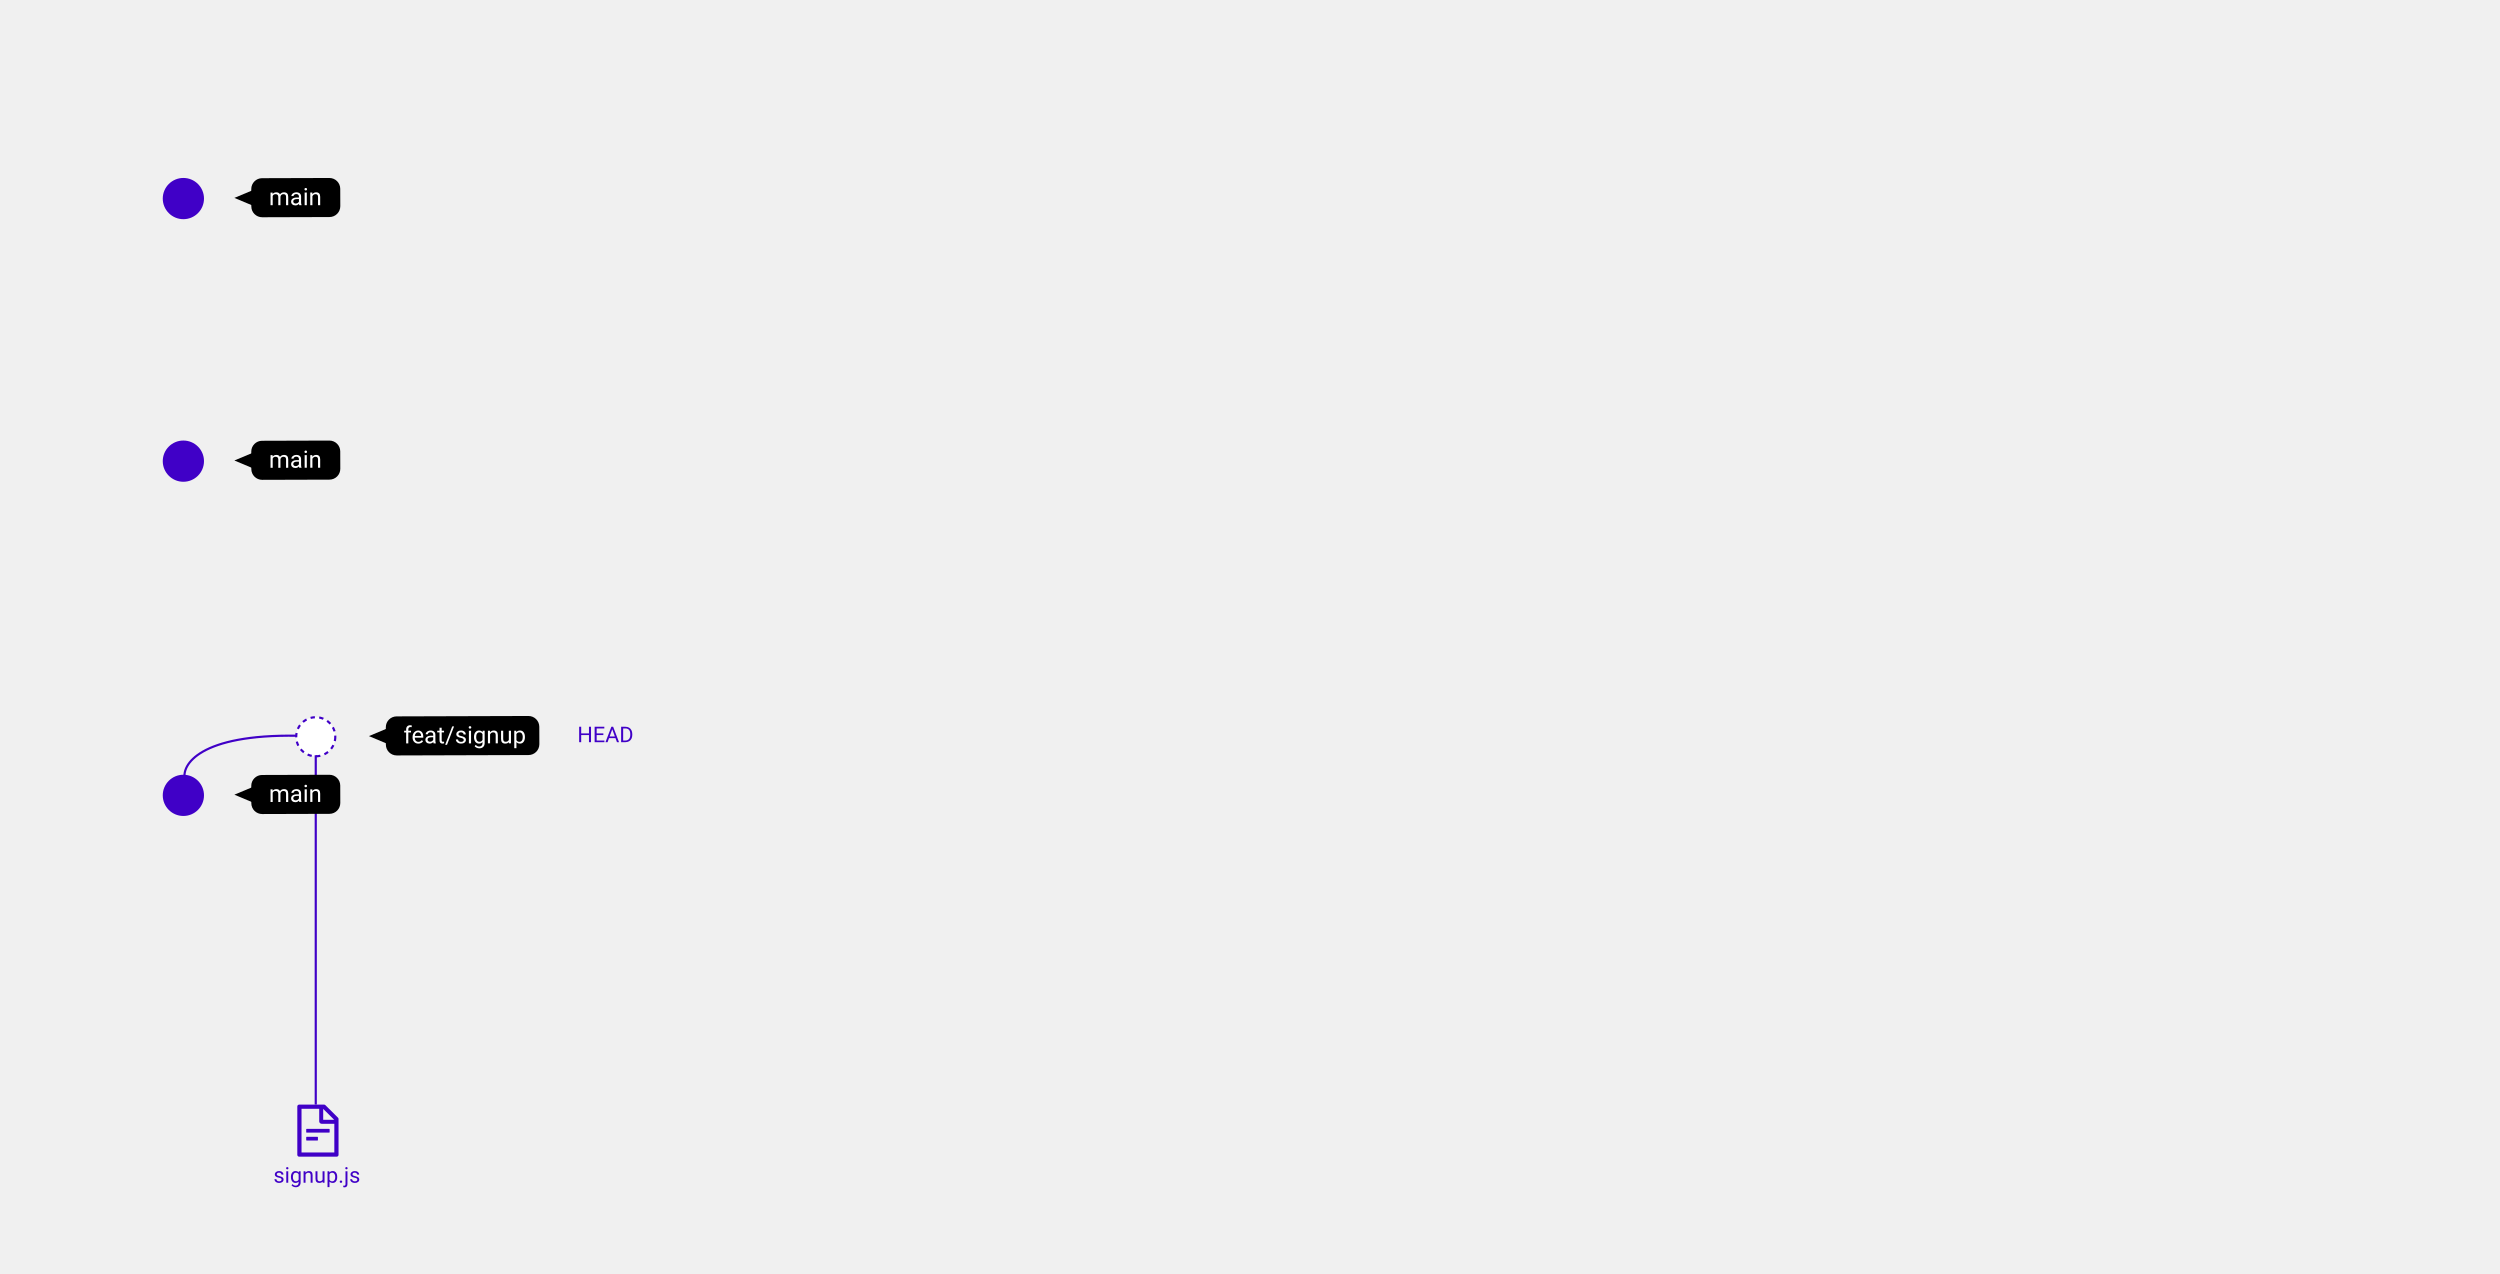
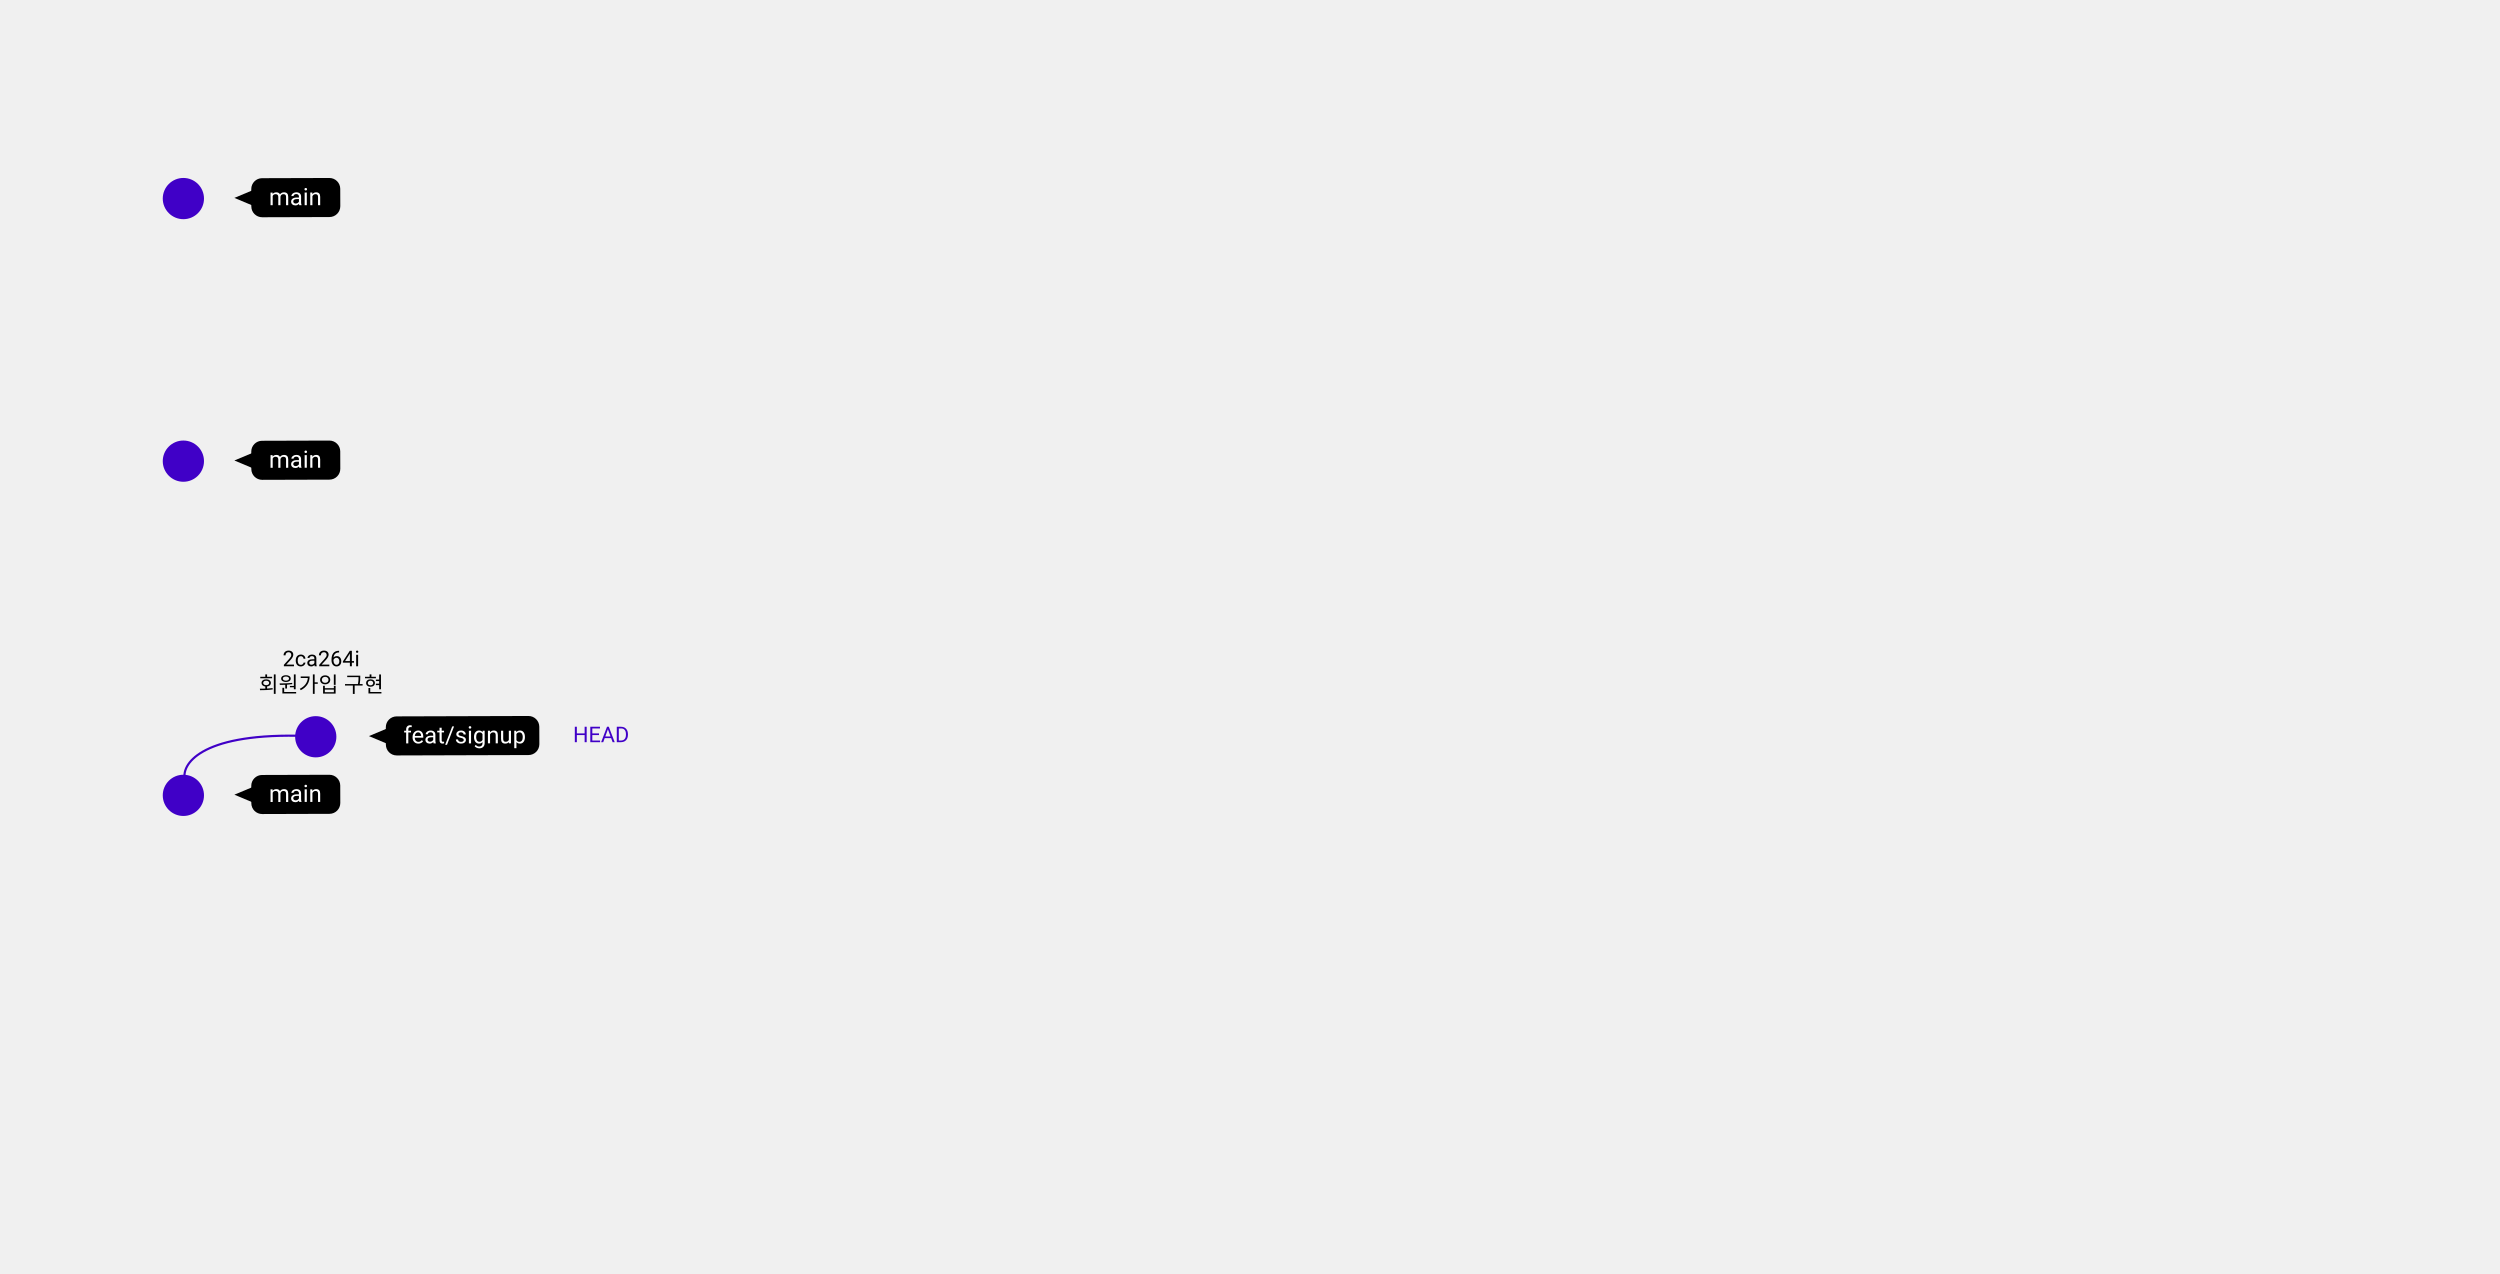
<svg xmlns="http://www.w3.org/2000/svg" width="1152" height="587" viewBox="0 0 1152 587" fill="none">
  <path d="M0 0H1152V587H0V0Z" fill="white" fill-opacity="0.01" />
-   <path d="M272.34 342H271.397V338.714H267.813V342H266.876V334.891H267.813V337.947H271.397V334.891H272.34V342ZM278.023 338.714H274.942V341.233H278.521V342H274.005V334.891H278.473V335.662H274.942V337.947H278.023V338.714ZM283.614 340.145H280.636L279.967 342H279L281.715 334.891H282.535L285.255 342H284.293L283.614 340.145ZM280.919 339.373H283.336L282.125 336.048L280.919 339.373ZM286.212 342V334.891H288.219C288.837 334.891 289.384 335.027 289.859 335.301C290.335 335.574 290.701 335.963 290.958 336.468C291.218 336.972 291.35 337.552 291.354 338.206V338.66C291.354 339.331 291.223 339.918 290.963 340.423C290.706 340.927 290.336 341.315 289.854 341.585C289.376 341.855 288.818 341.993 288.18 342H286.212ZM287.149 335.662V341.233H288.136C288.858 341.233 289.42 341.009 289.82 340.56C290.224 340.11 290.426 339.471 290.426 338.641V338.226C290.426 337.418 290.235 336.792 289.854 336.346C289.477 335.896 288.94 335.669 288.243 335.662H287.149Z" fill="#4000C7" />
+   <path d="M135.466 307H130.808V306.351L133.269 303.616C133.633 303.203 133.884 302.868 134.021 302.61C134.16 302.35 134.23 302.081 134.23 301.805C134.23 301.434 134.118 301.129 133.894 300.892C133.669 300.654 133.369 300.535 132.995 300.535C132.546 300.535 132.196 300.664 131.945 300.921C131.698 301.175 131.574 301.53 131.574 301.985H130.671C130.671 301.331 130.881 300.802 131.301 300.398C131.724 299.995 132.289 299.793 132.995 299.793C133.656 299.793 134.178 299.967 134.562 300.315C134.947 300.66 135.139 301.121 135.139 301.697C135.139 302.397 134.693 303.23 133.801 304.197L131.896 306.263H135.466V307ZM138.635 306.36C138.957 306.36 139.239 306.263 139.479 306.067C139.72 305.872 139.854 305.628 139.88 305.335H140.734C140.718 305.638 140.614 305.926 140.422 306.199C140.23 306.473 139.973 306.691 139.65 306.854C139.331 307.016 138.993 307.098 138.635 307.098C137.915 307.098 137.342 306.858 136.916 306.38C136.493 305.898 136.281 305.241 136.281 304.407V304.256C136.281 303.742 136.376 303.284 136.564 302.884C136.753 302.483 137.023 302.173 137.375 301.951C137.73 301.73 138.148 301.619 138.63 301.619C139.222 301.619 139.714 301.797 140.104 302.151C140.498 302.506 140.708 302.967 140.734 303.533H139.88C139.854 303.191 139.724 302.911 139.489 302.693C139.258 302.472 138.972 302.361 138.63 302.361C138.171 302.361 137.814 302.527 137.561 302.859C137.31 303.188 137.185 303.665 137.185 304.29V304.461C137.185 305.07 137.31 305.538 137.561 305.867C137.811 306.196 138.169 306.36 138.635 306.36ZM145.012 307C144.96 306.896 144.917 306.71 144.885 306.443C144.465 306.88 143.964 307.098 143.381 307.098C142.86 307.098 142.432 306.951 142.097 306.658C141.765 306.362 141.599 305.988 141.599 305.535C141.599 304.985 141.807 304.559 142.224 304.256C142.644 303.95 143.233 303.797 143.991 303.797H144.87V303.382C144.87 303.066 144.776 302.815 144.587 302.63C144.398 302.441 144.12 302.347 143.752 302.347C143.43 302.347 143.16 302.428 142.941 302.591C142.723 302.754 142.614 302.951 142.614 303.182H141.706C141.706 302.918 141.799 302.664 141.984 302.42C142.173 302.173 142.427 301.977 142.746 301.834C143.068 301.691 143.422 301.619 143.806 301.619C144.414 301.619 144.891 301.772 145.236 302.078C145.581 302.381 145.76 302.799 145.773 303.333V305.765C145.773 306.25 145.835 306.635 145.959 306.922V307H145.012ZM143.513 306.312C143.796 306.312 144.064 306.238 144.318 306.092C144.572 305.945 144.756 305.755 144.87 305.521V304.437H144.162C143.055 304.437 142.502 304.76 142.502 305.408C142.502 305.691 142.596 305.913 142.785 306.072C142.974 306.232 143.216 306.312 143.513 306.312ZM151.755 307H147.097V306.351L149.558 303.616C149.922 303.203 150.173 302.868 150.31 302.61C150.45 302.35 150.52 302.081 150.52 301.805C150.52 301.434 150.407 301.129 150.183 300.892C149.958 300.654 149.659 300.535 149.284 300.535C148.835 300.535 148.485 300.664 148.234 300.921C147.987 301.175 147.863 301.53 147.863 301.985H146.96C146.96 301.331 147.17 300.802 147.59 300.398C148.013 299.995 148.578 299.793 149.284 299.793C149.945 299.793 150.467 299.967 150.852 300.315C151.236 300.66 151.428 301.121 151.428 301.697C151.428 302.397 150.982 303.23 150.09 304.197L148.186 306.263H151.755V307ZM156.257 299.886V300.652H156.091C155.388 300.665 154.828 300.874 154.411 301.277C153.994 301.681 153.754 302.249 153.688 302.981C154.063 302.552 154.574 302.337 155.222 302.337C155.84 302.337 156.333 302.555 156.701 302.991C157.072 303.427 157.258 303.991 157.258 304.681C157.258 305.413 157.058 305.999 156.657 306.438C156.26 306.878 155.726 307.098 155.056 307.098C154.375 307.098 153.824 306.837 153.4 306.316C152.977 305.792 152.766 305.118 152.766 304.295V303.948C152.766 302.64 153.044 301.64 153.601 300.95C154.16 300.257 154.992 299.902 156.096 299.886H156.257ZM155.07 303.089C154.761 303.089 154.476 303.182 154.216 303.367C153.955 303.553 153.775 303.785 153.674 304.065V304.397C153.674 304.983 153.806 305.455 154.069 305.813C154.333 306.172 154.662 306.351 155.056 306.351C155.463 306.351 155.782 306.201 156.013 305.901C156.247 305.602 156.364 305.21 156.364 304.725C156.364 304.236 156.245 303.842 156.008 303.543C155.773 303.24 155.461 303.089 155.07 303.089ZM162.141 304.612H163.127V305.35H162.141V307H161.232V305.35H157.995V304.817L161.179 299.891H162.141V304.612ZM159.021 304.612H161.232V301.126L161.125 301.321L159.021 304.612ZM165.017 307H164.113V301.717H165.017V307ZM164.04 300.315C164.04 300.169 164.084 300.045 164.172 299.944C164.263 299.843 164.396 299.793 164.572 299.793C164.748 299.793 164.882 299.843 164.973 299.944C165.064 300.045 165.109 300.169 165.109 300.315C165.109 300.462 165.064 300.584 164.973 300.682C164.882 300.779 164.748 300.828 164.572 300.828C164.396 300.828 164.263 300.779 164.172 300.682C164.084 300.584 164.04 300.462 164.04 300.315ZM125.382 311.87H123.072V310.77H122.252V311.87H119.932V312.53H125.382V311.87ZM121.282 314.7C121.282 314.07 121.842 313.67 122.662 313.67C123.472 313.67 124.032 314.07 124.032 314.7C124.032 315.32 123.472 315.72 122.662 315.72C121.842 315.72 121.282 315.32 121.282 314.7ZM123.072 316.34C124.132 316.21 124.812 315.59 124.812 314.7C124.812 313.69 123.942 313.04 122.662 313.04C121.382 313.04 120.502 313.69 120.502 314.7C120.502 315.6 121.192 316.22 122.252 316.35V317.31C121.362 317.34 120.502 317.35 119.742 317.35L119.862 318.04C121.512 318.04 123.672 318.01 125.672 317.68L125.612 317.07C124.792 317.18 123.922 317.24 123.072 317.28V316.34ZM126.182 310.77V319.74H127.002V310.77H126.182ZM133.591 316.07V316.68H135.411V317.6H136.231V310.77H135.411V316.07H133.591ZM131.761 311.74C132.611 311.74 133.191 312.12 133.191 312.69C133.191 313.27 132.611 313.65 131.761 313.65C130.911 313.65 130.331 313.27 130.331 312.69C130.331 312.12 130.911 311.74 131.761 311.74ZM131.761 314.26C133.071 314.26 133.971 313.65 133.971 312.69C133.971 311.75 133.071 311.13 131.761 311.13C130.451 311.13 129.551 311.75 129.551 312.69C129.551 313.65 130.451 314.26 131.761 314.26ZM131.441 317.28H132.261V315.51C133.071 315.46 133.901 315.37 134.691 315.25L134.621 314.66C132.721 314.9 130.501 314.92 128.841 314.92L128.951 315.6C129.691 315.6 130.551 315.59 131.441 315.55V317.28ZM130.941 318.87V316.93H130.121V319.54H136.461V318.87H130.941ZM138.571 311.73V312.41H141.861C141.671 314.53 140.441 316.25 138.151 317.4L138.601 318.04C141.501 316.59 142.671 314.28 142.671 311.73H138.571ZM146.431 314.41H144.991V310.77H144.171V319.74H144.991V315.09H146.431V314.41ZM153.83 310.78V315.59H154.65V310.78H153.83ZM148.87 316.03V319.62H154.65V316.03H153.84V317.13H149.68V316.03H148.87ZM149.68 317.77H153.84V318.96H149.68V317.77ZM149.83 311.2C148.48 311.2 147.5 312.04 147.5 313.26C147.5 314.5 148.48 315.33 149.83 315.33C151.19 315.33 152.18 314.5 152.18 313.26C152.18 312.04 151.19 311.2 149.83 311.2ZM149.83 311.88C150.74 311.88 151.38 312.45 151.38 313.26C151.38 314.08 150.74 314.65 149.83 314.65C148.94 314.65 148.3 314.08 148.3 313.26C148.3 312.45 148.94 311.88 149.83 311.88ZM167.089 315.21H165.759C166.009 313.92 166.009 312.97 166.009 312.13V311.35H159.989V312.01H165.209V312.13C165.209 312.97 165.209 313.92 164.929 315.21H158.979V315.88H162.599V319.75H163.429V315.88H167.089V315.21ZM173.209 313.16V313.83H174.719V315.04H173.209V315.71H174.719V317.61H175.549V310.78H174.719V313.16H173.209ZM173.209 311.87H171.149V310.76H170.329V311.87H168.189V312.53H173.209V311.87ZM169.479 314.73C169.479 314.1 169.989 313.67 170.729 313.67C171.469 313.67 171.979 314.1 171.979 314.73C171.979 315.37 171.469 315.81 170.729 315.81C169.989 315.81 169.479 315.37 169.479 314.73ZM172.759 314.73C172.759 313.71 171.919 313.03 170.729 313.03C169.539 313.03 168.699 313.71 168.699 314.73C168.699 315.76 169.539 316.45 170.729 316.45C171.919 316.45 172.759 315.76 172.759 314.73ZM170.609 318.87V317.03H169.789V319.54H175.759V318.87H170.609Z" fill="black" />
+   <path d="M270.34 342H269.397V338.714H265.813V342H264.876V334.891H265.813V337.947H269.397V334.891H270.34V342ZM276.023 338.714H272.942V341.233H276.521V342H272.005V334.891H276.473V335.662H272.942V337.947H276.023V338.714ZM281.614 340.145H278.636L277.967 342H277L279.715 334.891H280.535L283.255 342H282.293L281.614 340.145ZM278.919 339.373H281.336L280.125 336.048L278.919 339.373ZM284.212 342V334.891H286.219C286.837 334.891 287.384 335.027 287.859 335.301C288.335 335.574 288.701 335.963 288.958 336.468C289.218 336.972 289.35 337.552 289.354 338.206V338.66C289.354 339.331 289.223 339.918 288.963 340.423C288.706 340.927 288.336 341.315 287.854 341.585C287.376 341.855 286.818 341.993 286.18 342H284.212ZM285.149 335.662V341.233H286.136C286.858 341.233 287.42 341.009 287.82 340.56C288.224 340.11 288.426 339.471 288.426 338.641V338.226C288.426 337.418 288.235 336.792 287.854 336.346C287.477 335.896 286.94 335.669 286.243 335.662H285.149Z" fill="#4000C7" />
  <path d="M85.186 359C83.565 352.553 91.852 338.272 137 339.029" stroke="#4000C7" />
  <rect x="115.824" y="100.124" width="18" height="41" rx="5" transform="rotate(-90.1738 115.824 100.124)" fill="black" />
  <rect x="115.824" y="221.124" width="18" height="41" rx="5" transform="rotate(-90.1738 115.824 221.124)" fill="black" />
+   <rect x="115.824" y="375.124" width="18" height="41" rx="5" transform="rotate(-90.1738 115.824 375.124)" fill="black" />
  <rect x="177.824" y="348.124" width="18" height="70.728" rx="5" transform="rotate(-90.1738 177.824 348.124)" fill="black" />
  <path d="M108.001 91.193L116.251 87.73L116.25 94.659L108.001 91.193Z" fill="black" />
  <path d="M108.001 212.194L116.251 208.731L116.25 215.659L108.001 212.194Z" fill="black" />
  <path d="M108.001 366.193L116.251 362.73L116.25 369.659L108.001 366.193Z" fill="black" />
  <path d="M170.001 339.194L178.251 335.731L178.25 342.659L170.001 339.194Z" fill="black" />
  <path d="M125.601 88.737L125.628 89.382C126.054 88.88 126.629 88.629 127.352 88.629C128.165 88.629 128.718 88.941 129.012 89.564C129.205 89.284 129.456 89.059 129.764 88.887C130.075 88.715 130.442 88.629 130.865 88.629C132.14 88.628 132.788 89.303 132.81 90.653L132.81 94.547L131.817 94.547L131.816 90.712C131.816 90.297 131.721 89.987 131.531 89.783C131.341 89.576 131.023 89.472 130.575 89.472C130.206 89.472 129.9 89.583 129.657 89.805C129.413 90.024 129.272 90.319 129.233 90.691L129.233 94.548L128.234 94.548L128.234 90.74C128.233 89.895 127.82 89.472 126.993 89.473C126.341 89.473 125.895 89.75 125.655 90.305L125.656 94.549L124.662 94.549L124.661 88.737L125.601 88.737ZM137.902 94.546C137.845 94.432 137.798 94.228 137.762 93.934C137.301 94.414 136.749 94.654 136.108 94.654C135.535 94.654 135.064 94.493 134.696 94.171C134.33 93.845 134.148 93.433 134.148 92.936C134.147 92.331 134.376 91.861 134.835 91.528C135.297 91.192 135.945 91.023 136.779 91.023L137.746 91.023L137.746 90.566C137.746 90.219 137.642 89.943 137.434 89.739C137.226 89.532 136.92 89.428 136.516 89.428C136.161 89.428 135.864 89.517 135.624 89.697C135.384 89.876 135.264 90.092 135.264 90.347L134.265 90.347C134.265 90.057 134.367 89.777 134.571 89.509C134.779 89.237 135.058 89.022 135.409 88.864C135.763 88.707 136.152 88.628 136.574 88.628C137.244 88.627 137.769 88.796 138.148 89.132C138.528 89.465 138.725 89.925 138.739 90.513L138.74 93.187C138.74 93.721 138.808 94.145 138.944 94.46L138.944 94.546L137.902 94.546ZM136.253 93.789C136.565 93.789 136.86 93.709 137.139 93.547C137.419 93.386 137.621 93.177 137.746 92.919L137.746 91.727L136.967 91.727C135.75 91.727 135.141 92.083 135.141 92.796C135.141 93.107 135.245 93.351 135.453 93.526C135.661 93.702 135.927 93.789 136.253 93.789ZM141.377 94.546L140.384 94.546L140.383 88.734L141.376 88.734L141.377 94.546ZM140.302 87.193C140.302 87.032 140.35 86.896 140.447 86.785C140.547 86.674 140.694 86.618 140.887 86.618C141.08 86.618 141.227 86.674 141.328 86.784C141.428 86.895 141.478 87.031 141.478 87.193C141.478 87.354 141.428 87.488 141.328 87.596C141.227 87.703 141.081 87.757 140.887 87.757C140.694 87.757 140.547 87.703 140.447 87.596C140.35 87.488 140.302 87.354 140.302 87.193ZM143.911 88.734L143.944 89.464C144.388 88.906 144.968 88.626 145.684 88.626C146.912 88.626 147.532 89.319 147.543 90.704L147.543 94.544L146.55 94.545L146.549 90.699C146.545 90.28 146.449 89.97 146.259 89.77C146.073 89.569 145.781 89.469 145.383 89.469C145.061 89.469 144.778 89.555 144.535 89.727C144.291 89.899 144.101 90.125 143.965 90.404L143.966 94.545L142.973 94.545L142.971 88.734L143.911 88.734Z" fill="white" />
  <path d="M125.601 209.737L125.628 210.382C126.054 209.88 126.629 209.63 127.352 209.63C128.165 209.629 128.718 209.941 129.012 210.564C129.205 210.284 129.456 210.059 129.764 209.887C130.075 209.715 130.442 209.629 130.865 209.629C132.14 209.629 132.788 210.303 132.81 211.653L132.81 215.547L131.817 215.548L131.816 211.713C131.816 211.297 131.721 210.988 131.531 210.784C131.341 210.576 131.023 210.472 130.575 210.472C130.206 210.472 129.9 210.583 129.657 210.805C129.413 211.024 129.272 211.319 129.233 211.692L129.233 215.548L128.234 215.548L128.234 211.74C128.233 210.895 127.82 210.473 126.993 210.473C126.341 210.473 125.895 210.751 125.655 211.306L125.656 215.549L124.662 215.549L124.661 209.737L125.601 209.737ZM137.902 215.547C137.845 215.432 137.798 215.228 137.762 214.934C137.301 215.414 136.749 215.654 136.108 215.654C135.535 215.654 135.064 215.493 134.696 215.171C134.33 214.845 134.148 214.434 134.148 213.936C134.147 213.331 134.376 212.862 134.835 212.529C135.297 212.192 135.945 212.023 136.779 212.023L137.746 212.023L137.746 211.567C137.746 211.219 137.642 210.944 137.434 210.739C137.226 210.532 136.92 210.428 136.516 210.428C136.161 210.428 135.864 210.518 135.624 210.697C135.384 210.876 135.264 211.093 135.264 211.347L134.265 211.347C134.265 211.057 134.367 210.778 134.571 210.509C134.779 210.237 135.058 210.022 135.409 209.864C135.763 209.707 136.152 209.628 136.574 209.628C137.244 209.628 137.769 209.796 138.148 210.132C138.528 210.465 138.725 210.925 138.739 211.513L138.74 214.188C138.74 214.721 138.808 215.145 138.944 215.46L138.944 215.546L137.902 215.547ZM136.253 214.79C136.565 214.789 136.86 214.709 137.139 214.548C137.419 214.386 137.621 214.177 137.746 213.919L137.746 212.727L136.967 212.727C135.75 212.727 135.141 213.083 135.141 213.796C135.141 214.108 135.245 214.351 135.453 214.526C135.661 214.702 135.927 214.79 136.253 214.79ZM141.377 215.546L140.384 215.546L140.383 209.735L141.376 209.734L141.377 215.546ZM140.302 208.193C140.302 208.032 140.35 207.896 140.447 207.785C140.547 207.674 140.694 207.618 140.887 207.618C141.08 207.618 141.227 207.674 141.328 207.785C141.428 207.896 141.478 208.032 141.478 208.193C141.478 208.354 141.428 208.488 141.328 208.596C141.227 208.703 141.081 208.757 140.887 208.757C140.694 208.757 140.547 208.703 140.447 208.596C140.35 208.488 140.302 208.354 140.302 208.193ZM143.911 209.734L143.944 210.464C144.388 209.906 144.968 209.626 145.684 209.626C146.912 209.626 147.532 210.319 147.543 211.704L147.543 215.545L146.55 215.545L146.549 211.699C146.545 211.28 146.449 210.971 146.259 210.77C146.073 210.57 145.781 210.469 145.383 210.47C145.061 210.47 144.778 210.556 144.535 210.727C144.291 210.899 144.101 211.125 143.965 211.404L143.966 215.545L142.973 215.546L142.971 209.734L143.911 209.734Z" fill="white" />
+   <path d="M125.601 363.737L125.628 364.382C126.054 363.88 126.629 363.629 127.352 363.629C128.165 363.629 128.718 363.941 129.012 364.564C129.205 364.284 129.456 364.059 129.764 363.887C130.075 363.715 130.442 363.629 130.865 363.629C132.14 363.628 132.788 364.303 132.81 365.653L132.81 369.547L131.817 369.547L131.816 365.712C131.816 365.297 131.721 364.987 131.531 364.783C131.341 364.576 131.023 364.472 130.575 364.472C130.206 364.472 129.9 364.583 129.657 364.805C129.413 365.024 129.272 365.319 129.233 365.691L129.233 369.548L128.234 369.548L128.234 365.74C128.233 364.895 127.82 364.472 126.993 364.473C126.341 364.473 125.895 364.75 125.655 365.305L125.656 369.549L124.662 369.549L124.661 363.737L125.601 363.737ZM137.902 369.546C137.845 369.432 137.798 369.228 137.762 368.934C137.301 369.414 136.749 369.654 136.108 369.654C135.535 369.654 135.064 369.493 134.696 369.171C134.33 368.845 134.148 368.433 134.148 367.936C134.147 367.331 134.376 366.861 134.835 366.528C135.297 366.192 135.945 366.023 136.779 366.023L137.746 366.023L137.746 365.566C137.746 365.219 137.642 364.943 137.434 364.739C137.226 364.532 136.92 364.428 136.516 364.428C136.161 364.428 135.864 364.518 135.624 364.697C135.384 364.876 135.264 365.092 135.264 365.347L134.265 365.347C134.265 365.057 134.367 364.777 134.571 364.509C134.779 364.237 135.058 364.022 135.409 363.864C135.763 363.707 136.152 363.628 136.574 363.628C137.244 363.627 137.769 363.796 138.148 364.132C138.528 364.465 138.725 364.925 138.739 365.512L138.74 368.187C138.74 368.721 138.808 369.145 138.944 369.46L138.944 369.546L137.902 369.546ZM136.253 368.789C136.565 368.789 136.86 368.709 137.139 368.547C137.419 368.386 137.621 368.177 137.746 367.919L137.746 366.726L136.967 366.727C135.75 366.727 135.141 367.083 135.141 367.796C135.141 368.107 135.245 368.351 135.453 368.526C135.661 368.702 135.927 368.789 136.253 368.789ZM141.377 369.546L140.384 369.546L140.383 363.734L141.376 363.734L141.377 369.546ZM140.302 362.193C140.302 362.032 140.35 361.896 140.447 361.785C140.547 361.674 140.694 361.618 140.887 361.618C141.08 361.618 141.227 361.673 141.328 361.784C141.428 361.895 141.478 362.031 141.478 362.193C141.478 362.354 141.428 362.488 141.328 362.595C141.227 362.703 141.081 362.757 140.887 362.757C140.694 362.757 140.547 362.703 140.447 362.596C140.35 362.488 140.302 362.354 140.302 362.193ZM143.911 363.734L143.944 364.464C144.388 363.905 144.968 363.626 145.684 363.626C146.912 363.626 147.532 364.318 147.543 365.704L147.543 369.545L146.55 369.545L146.549 365.699C146.545 365.28 146.449 364.97 146.259 364.77C146.073 364.569 145.781 364.469 145.383 364.469C145.061 364.469 144.778 364.555 144.535 364.727C144.291 364.899 144.101 365.125 143.965 365.404L143.966 369.545L142.973 369.545L142.971 363.734L143.911 363.734Z" fill="white" />
  <path d="M187.157 342.549L187.156 337.505L186.237 337.506L186.237 336.737L187.156 336.737L187.155 336.141C187.155 335.518 187.322 335.036 187.655 334.696C187.988 334.356 188.458 334.186 189.067 334.186C189.296 334.186 189.524 334.216 189.749 334.277L189.696 335.083C189.527 335.05 189.348 335.034 189.159 335.034C188.836 335.034 188.588 335.129 188.412 335.319C188.237 335.505 188.149 335.774 188.149 336.125L188.149 336.737L189.39 336.737L189.39 337.505L188.149 337.505L188.15 342.549L187.157 342.549ZM192.775 342.655C191.987 342.655 191.346 342.398 190.852 341.882C190.358 341.363 190.11 340.67 190.11 339.804L190.11 339.621C190.11 339.045 190.219 338.531 190.438 338.08C190.659 337.625 190.967 337.27 191.361 337.016C191.759 336.758 192.188 336.629 192.65 336.629C193.406 336.629 193.993 336.878 194.412 337.375C194.831 337.873 195.041 338.585 195.041 339.513L195.041 339.926L191.104 339.927C191.118 340.5 191.285 340.964 191.604 341.318C191.926 341.669 192.334 341.844 192.828 341.844C193.179 341.844 193.476 341.772 193.72 341.629C193.963 341.486 194.176 341.296 194.359 341.06L194.966 341.532C194.479 342.281 193.749 342.655 192.775 342.655ZM192.65 337.445C192.249 337.445 191.913 337.592 191.641 337.886C191.369 338.176 191.2 338.584 191.136 339.111L194.047 339.11L194.047 339.035C194.018 338.53 193.882 338.14 193.639 337.864C193.395 337.585 193.066 337.445 192.65 337.445ZM199.784 342.547C199.727 342.432 199.68 342.228 199.644 341.934C199.182 342.414 198.631 342.654 197.99 342.654C197.417 342.654 196.946 342.493 196.577 342.171C196.212 341.845 196.029 341.434 196.029 340.936C196.029 340.331 196.258 339.862 196.717 339.529C197.178 339.192 197.827 339.023 198.661 339.023L199.628 339.023L199.628 338.567C199.627 338.219 199.524 337.944 199.316 337.74C199.108 337.532 198.802 337.428 198.397 337.428C198.043 337.428 197.746 337.518 197.506 337.697C197.266 337.876 197.146 338.093 197.146 338.347L196.147 338.347C196.147 338.057 196.249 337.778 196.453 337.509C196.661 337.237 196.94 337.022 197.291 336.864C197.645 336.707 198.034 336.628 198.456 336.628C199.126 336.628 199.651 336.796 200.03 337.132C200.41 337.465 200.607 337.925 200.621 338.513L200.622 341.188C200.622 341.721 200.69 342.145 200.826 342.46L200.826 342.546L199.784 342.547ZM198.135 341.79C198.446 341.789 198.742 341.709 199.021 341.548C199.3 341.386 199.503 341.177 199.628 340.919L199.628 339.727L198.849 339.727C197.632 339.727 197.023 340.084 197.023 340.796C197.023 341.108 197.127 341.351 197.335 341.526C197.542 341.702 197.809 341.79 198.135 341.79ZM203.526 335.327L203.527 336.734L204.612 336.734L204.612 337.502L203.527 337.502L203.527 341.106C203.527 341.339 203.576 341.515 203.673 341.633C203.769 341.747 203.934 341.805 204.167 341.805C204.281 341.805 204.439 341.783 204.639 341.74L204.64 342.546C204.378 342.617 204.124 342.653 203.877 342.653C203.433 342.653 203.098 342.519 202.872 342.251C202.647 341.982 202.534 341.601 202.534 341.107L202.533 337.503L201.475 337.503L201.475 336.735L202.533 336.735L202.533 335.327L203.526 335.327ZM205.977 343.217L205.123 343.217L208.387 334.725L209.236 334.725L205.977 343.217ZM213.695 341.003C213.695 340.734 213.593 340.526 213.389 340.38C213.188 340.229 212.835 340.1 212.33 339.993C211.829 339.886 211.43 339.757 211.133 339.607C210.839 339.456 210.621 339.277 210.477 339.07C210.338 338.862 210.268 338.615 210.268 338.328C210.268 337.852 210.468 337.449 210.869 337.12C211.274 336.79 211.789 336.625 212.416 336.625C213.075 336.625 213.608 336.795 214.016 337.135C214.428 337.475 214.634 337.91 214.634 338.44L213.635 338.441C213.635 338.168 213.519 337.934 213.286 337.737C213.057 337.54 212.767 337.442 212.416 337.442C212.054 337.442 211.771 337.521 211.567 337.678C211.363 337.836 211.261 338.042 211.261 338.296C211.261 338.536 211.356 338.717 211.546 338.838C211.736 338.96 212.078 339.076 212.572 339.187C213.07 339.298 213.473 339.431 213.781 339.585C214.089 339.738 214.316 339.925 214.463 340.143C214.613 340.358 214.688 340.621 214.689 340.933C214.689 341.452 214.481 341.869 214.066 342.184C213.65 342.496 213.112 342.652 212.449 342.652C211.984 342.652 211.572 342.569 211.214 342.405C210.856 342.24 210.574 342.011 210.37 341.717C210.17 341.42 210.069 341.1 210.069 340.756L211.063 340.756C211.081 341.089 211.214 341.354 211.461 341.551C211.711 341.744 212.041 341.841 212.449 341.841C212.825 341.841 213.126 341.765 213.351 341.615C213.58 341.461 213.695 341.257 213.695 341.003ZM217.063 342.543L216.069 342.544L216.068 336.732L217.062 336.732L217.063 342.543ZM215.987 335.191C215.987 335.029 216.036 334.893 216.132 334.782C216.232 334.671 216.379 334.616 216.573 334.616C216.766 334.616 216.913 334.671 217.013 334.782C217.113 334.893 217.164 335.029 217.164 335.19C217.164 335.352 217.113 335.486 217.013 335.593C216.913 335.701 216.766 335.754 216.573 335.754C216.379 335.754 216.233 335.701 216.132 335.593C216.036 335.486 215.987 335.352 215.987 335.191ZM218.421 339.589C218.421 338.683 218.63 337.963 219.049 337.43C219.468 336.893 220.023 336.624 220.714 336.624C221.423 336.624 221.976 336.874 222.374 337.375L222.422 336.731L223.33 336.731L223.331 342.403C223.331 343.155 223.107 343.747 222.66 344.181C222.216 344.614 221.618 344.831 220.866 344.831C220.447 344.831 220.037 344.741 219.636 344.562C219.235 344.384 218.929 344.138 218.717 343.827L219.233 343.231C219.659 343.757 220.18 344.02 220.796 344.02C221.279 344.02 221.655 343.884 221.924 343.611C222.196 343.339 222.332 342.956 222.332 342.462L222.332 341.962C221.934 342.421 221.392 342.65 220.704 342.65C220.024 342.65 219.473 342.376 219.05 341.829C218.631 341.281 218.421 340.534 218.421 339.589ZM219.42 339.702C219.42 340.357 219.555 340.873 219.823 341.248C220.092 341.621 220.468 341.807 220.951 341.807C221.578 341.807 222.038 341.522 222.332 340.953L222.331 338.299C222.027 337.744 221.57 337.467 220.961 337.467C220.478 337.467 220.1 337.655 219.828 338.031C219.556 338.407 219.42 338.964 219.42 339.702ZM225.774 336.73L225.806 337.461C226.25 336.902 226.83 336.623 227.546 336.623C228.774 336.622 229.394 337.315 229.405 338.701L229.406 342.541L228.412 342.541L228.411 338.696C228.408 338.277 228.311 337.967 228.121 337.767C227.935 337.566 227.643 337.466 227.246 337.466C226.923 337.466 226.64 337.552 226.397 337.724C226.153 337.896 225.964 338.121 225.828 338.401L225.828 342.542L224.835 342.542L224.834 336.731L225.774 336.73ZM234.492 341.966C234.105 342.42 233.538 342.648 232.789 342.648C232.17 342.648 231.697 342.469 231.371 342.111C231.049 341.75 230.886 341.216 230.882 340.511L230.882 336.729L231.875 336.729L231.876 340.484C231.876 341.364 232.234 341.805 232.95 341.805C233.71 341.805 234.214 341.522 234.465 340.956L234.464 336.729L235.458 336.729L235.459 342.54L234.514 342.54L234.492 341.966ZM241.882 339.698C241.882 340.582 241.68 341.295 241.276 341.835C240.871 342.376 240.323 342.647 239.632 342.647C238.927 342.647 238.372 342.423 237.967 341.976L237.968 344.774L236.974 344.774L236.972 336.728L237.88 336.728L237.929 337.373C238.333 336.871 238.895 336.621 239.615 336.62C240.313 336.62 240.865 336.883 241.269 337.41C241.678 337.936 241.882 338.668 241.882 339.606L241.882 339.698ZM240.888 339.585C240.888 338.93 240.749 338.412 240.469 338.033C240.19 337.653 239.807 337.464 239.32 337.464C238.718 337.464 238.267 337.731 237.966 338.264L237.967 341.041C238.264 341.571 238.719 341.836 239.331 341.836C239.808 341.836 240.185 341.648 240.464 341.272C240.747 340.892 240.889 340.33 240.888 339.585Z" fill="white" />
  <circle cx="84.5" cy="366.5" r="9.5" fill="#4000C7" />
  <circle cx="84.5" cy="212.5" r="9.5" fill="#4000C7" />
  <circle cx="84.5" cy="91.5" r="9.5" fill="#4000C7" />
-   <circle cx="145.5" cy="339.5" r="9" fill="white" stroke="#4000C7" stroke-dasharray="2 2" />
-   <path d="M129.76 543.599C129.76 543.354 129.667 543.166 129.481 543.032C129.299 542.896 128.979 542.778 128.52 542.681C128.064 542.583 127.701 542.466 127.431 542.329C127.164 542.192 126.965 542.03 126.835 541.841C126.708 541.652 126.645 541.427 126.645 541.167C126.645 540.734 126.827 540.368 127.191 540.068C127.559 539.769 128.028 539.619 128.598 539.619C129.197 539.619 129.682 539.774 130.053 540.083C130.427 540.392 130.614 540.788 130.614 541.27H129.706C129.706 541.022 129.6 540.809 129.389 540.63C129.18 540.451 128.917 540.361 128.598 540.361C128.269 540.361 128.012 540.433 127.826 540.576C127.641 540.719 127.548 540.907 127.548 541.138C127.548 541.356 127.634 541.52 127.807 541.631C127.979 541.742 128.29 541.847 128.739 541.948C129.192 542.049 129.558 542.17 129.838 542.31C130.118 542.45 130.325 542.619 130.458 542.817C130.595 543.013 130.663 543.252 130.663 543.535C130.663 544.007 130.474 544.386 130.097 544.673C129.719 544.956 129.229 545.098 128.627 545.098C128.204 545.098 127.829 545.023 127.504 544.873C127.178 544.723 126.923 544.515 126.737 544.248C126.555 543.978 126.464 543.687 126.464 543.374H127.367C127.383 543.677 127.504 543.918 127.729 544.097C127.956 544.272 128.256 544.36 128.627 544.36C128.969 544.36 129.242 544.292 129.447 544.155C129.656 544.015 129.76 543.83 129.76 543.599ZM132.821 545H131.918V539.717H132.821V545ZM131.845 538.315C131.845 538.169 131.889 538.045 131.977 537.944C132.068 537.843 132.201 537.793 132.377 537.793C132.553 537.793 132.686 537.843 132.777 537.944C132.868 538.045 132.914 538.169 132.914 538.315C132.914 538.462 132.868 538.584 132.777 538.682C132.686 538.779 132.553 538.828 132.377 538.828C132.201 538.828 132.068 538.779 131.977 538.682C131.889 538.584 131.845 538.462 131.845 538.315ZM134.057 542.314C134.057 541.491 134.247 540.837 134.628 540.352C135.009 539.863 135.513 539.619 136.142 539.619C136.786 539.619 137.289 539.847 137.65 540.303L137.694 539.717H138.52V544.873C138.52 545.557 138.316 546.095 137.909 546.489C137.506 546.883 136.962 547.08 136.278 547.08C135.897 547.08 135.525 546.999 135.16 546.836C134.796 546.673 134.517 546.45 134.325 546.167L134.794 545.625C135.181 546.104 135.655 546.343 136.215 546.343C136.654 546.343 136.996 546.219 137.24 545.972C137.488 545.724 137.611 545.376 137.611 544.927V544.473C137.25 544.889 136.757 545.098 136.132 545.098C135.513 545.098 135.012 544.849 134.628 544.351C134.247 543.853 134.057 543.174 134.057 542.314ZM134.965 542.417C134.965 543.013 135.087 543.481 135.331 543.823C135.575 544.162 135.917 544.331 136.356 544.331C136.926 544.331 137.344 544.072 137.611 543.555V541.143C137.335 540.638 136.92 540.386 136.366 540.386C135.927 540.386 135.583 540.557 135.336 540.898C135.089 541.24 134.965 541.746 134.965 542.417ZM140.741 539.717L140.771 540.381C141.174 539.873 141.701 539.619 142.353 539.619C143.469 539.619 144.032 540.249 144.042 541.509V545H143.139V541.504C143.135 541.123 143.048 540.841 142.875 540.659C142.706 540.477 142.44 540.386 142.079 540.386C141.786 540.386 141.529 540.464 141.308 540.62C141.086 540.776 140.914 540.981 140.79 541.235V545H139.887V539.717H140.741ZM148.666 544.478C148.314 544.891 147.799 545.098 147.118 545.098C146.555 545.098 146.125 544.935 145.829 544.609C145.536 544.281 145.388 543.796 145.385 543.154V539.717H146.288V543.13C146.288 543.931 146.614 544.331 147.265 544.331C147.955 544.331 148.414 544.074 148.642 543.56V539.717H149.545V545H148.686L148.666 544.478ZM155.385 542.417C155.385 543.221 155.201 543.869 154.833 544.36C154.465 544.852 153.967 545.098 153.339 545.098C152.698 545.098 152.193 544.894 151.825 544.487V547.031H150.922V539.717H151.747L151.791 540.303C152.159 539.847 152.67 539.619 153.324 539.619C153.959 539.619 154.46 539.858 154.828 540.337C155.199 540.815 155.385 541.481 155.385 542.334V542.417ZM154.481 542.314C154.481 541.719 154.354 541.248 154.101 540.903C153.847 540.558 153.498 540.386 153.056 540.386C152.509 540.386 152.099 540.628 151.825 541.113V543.638C152.095 544.119 152.509 544.36 153.065 544.36C153.498 544.36 153.842 544.189 154.096 543.848C154.353 543.503 154.481 542.992 154.481 542.314ZM156.557 544.526C156.557 544.37 156.602 544.24 156.693 544.136C156.788 544.032 156.928 543.979 157.113 543.979C157.299 543.979 157.439 544.032 157.533 544.136C157.631 544.24 157.68 544.37 157.68 544.526C157.68 544.676 157.631 544.801 157.533 544.902C157.439 545.003 157.299 545.054 157.113 545.054C156.928 545.054 156.788 545.003 156.693 544.902C156.602 544.801 156.557 544.676 156.557 544.526ZM160.106 539.717V545.61C160.106 546.626 159.646 547.134 158.725 547.134C158.526 547.134 158.342 547.104 158.173 547.046V546.323C158.277 546.349 158.414 546.362 158.583 546.362C158.785 546.362 158.938 546.307 159.042 546.196C159.149 546.089 159.203 545.9 159.203 545.63V539.717H160.106ZM159.11 538.315C159.11 538.172 159.154 538.05 159.242 537.949C159.333 537.845 159.465 537.793 159.638 537.793C159.813 537.793 159.947 537.843 160.038 537.944C160.129 538.045 160.175 538.169 160.175 538.315C160.175 538.462 160.129 538.584 160.038 538.682C159.947 538.779 159.813 538.828 159.638 538.828C159.462 538.828 159.33 538.779 159.242 538.682C159.154 538.584 159.11 538.462 159.11 538.315ZM164.643 543.599C164.643 543.354 164.55 543.166 164.364 543.032C164.182 542.896 163.861 542.778 163.402 542.681C162.947 542.583 162.584 542.466 162.313 542.329C162.047 542.192 161.848 542.03 161.718 541.841C161.591 541.652 161.527 541.427 161.527 541.167C161.527 540.734 161.71 540.368 162.074 540.068C162.442 539.769 162.911 539.619 163.48 539.619C164.079 539.619 164.564 539.774 164.936 540.083C165.31 540.392 165.497 540.788 165.497 541.27H164.589C164.589 541.022 164.483 540.809 164.271 540.63C164.063 540.451 163.799 540.361 163.48 540.361C163.152 540.361 162.895 540.433 162.709 540.576C162.523 540.719 162.431 540.907 162.431 541.138C162.431 541.356 162.517 541.52 162.689 541.631C162.862 541.742 163.173 541.847 163.622 541.948C164.075 542.049 164.441 542.17 164.721 542.31C165.001 542.45 165.207 542.619 165.341 542.817C165.478 543.013 165.546 543.252 165.546 543.535C165.546 544.007 165.357 544.386 164.979 544.673C164.602 544.956 164.112 545.098 163.51 545.098C163.087 545.098 162.712 545.023 162.387 544.873C162.061 544.723 161.806 544.515 161.62 544.248C161.438 543.978 161.347 543.687 161.347 543.374H162.25C162.266 543.677 162.387 543.918 162.611 544.097C162.839 544.272 163.139 544.36 163.51 544.36C163.852 544.36 164.125 544.292 164.33 544.155C164.538 544.015 164.643 543.83 164.643 543.599Z" fill="#4000C7" />
-   <path d="M155.746 515.016L149.938 509.252C149.776 509.091 149.558 509 149.328 509H137.864C137.386 509 137 509.383 137 509.857V532.143C137 532.617 137.386 533 137.864 533H155.136C155.614 533 156 532.617 156 532.143V515.624C156 515.396 155.908 515.177 155.746 515.016ZM154.008 516.018H148.929V510.977L154.008 516.018ZM154.057 531.071H138.943V510.929H147.094V516.714C147.094 517.013 147.213 517.299 147.426 517.51C147.638 517.721 147.927 517.839 148.227 517.839H154.057V531.071ZM146.284 523.839H141.318C141.199 523.839 141.102 523.936 141.102 524.054V525.339C141.102 525.457 141.199 525.554 141.318 525.554H146.284C146.403 525.554 146.5 525.457 146.5 525.339V524.054C146.5 523.936 146.403 523.839 146.284 523.839ZM141.102 520.411V521.696C141.102 521.814 141.199 521.911 141.318 521.911H151.682C151.801 521.911 151.898 521.814 151.898 521.696V520.411C151.898 520.293 151.801 520.196 151.682 520.196H141.318C141.199 520.196 141.102 520.293 141.102 520.411Z" fill="#4000C7" />
-   <line x1="145.5" y1="348" x2="145.5" y2="509" stroke="#4000C7" />
-   <rect x="115.824" y="375.124" width="18" height="41" rx="5" transform="rotate(-90.1738 115.824 375.124)" fill="black" />
-   <path d="M125.601 363.737L125.628 364.382C126.054 363.88 126.629 363.629 127.352 363.629C128.165 363.629 128.718 363.941 129.012 364.564C129.205 364.284 129.456 364.059 129.764 363.887C130.075 363.715 130.442 363.629 130.865 363.629C132.14 363.628 132.788 364.303 132.81 365.653L132.81 369.547L131.817 369.547L131.816 365.712C131.816 365.297 131.721 364.987 131.531 364.783C131.341 364.576 131.023 364.472 130.575 364.472C130.206 364.472 129.9 364.583 129.657 364.805C129.413 365.024 129.272 365.319 129.233 365.691L129.233 369.548L128.234 369.548L128.234 365.74C128.233 364.895 127.82 364.472 126.993 364.473C126.341 364.473 125.895 364.75 125.655 365.305L125.656 369.549L124.662 369.549L124.661 363.737L125.601 363.737ZM137.902 369.546C137.845 369.432 137.798 369.228 137.762 368.934C137.301 369.414 136.749 369.654 136.108 369.654C135.535 369.654 135.064 369.493 134.696 369.171C134.33 368.845 134.148 368.433 134.148 367.936C134.147 367.331 134.376 366.861 134.835 366.528C135.297 366.192 135.945 366.023 136.779 366.023L137.746 366.023L137.746 365.566C137.746 365.219 137.642 364.943 137.434 364.739C137.226 364.532 136.92 364.428 136.516 364.428C136.161 364.428 135.864 364.518 135.624 364.697C135.384 364.876 135.264 365.092 135.264 365.347L134.265 365.347C134.265 365.057 134.367 364.777 134.571 364.509C134.779 364.237 135.058 364.022 135.409 363.864C135.763 363.707 136.152 363.628 136.574 363.628C137.244 363.627 137.769 363.796 138.148 364.132C138.528 364.465 138.725 364.925 138.739 365.512L138.74 368.187C138.74 368.721 138.808 369.145 138.944 369.46L138.944 369.546L137.902 369.546ZM136.253 368.789C136.565 368.789 136.86 368.709 137.139 368.547C137.419 368.386 137.621 368.177 137.746 367.919L137.746 366.726L136.967 366.727C135.75 366.727 135.141 367.083 135.141 367.796C135.141 368.107 135.245 368.351 135.453 368.526C135.661 368.702 135.927 368.789 136.253 368.789ZM141.377 369.546L140.384 369.546L140.383 363.734L141.376 363.734L141.377 369.546ZM140.302 362.193C140.302 362.032 140.35 361.896 140.447 361.785C140.547 361.674 140.694 361.618 140.887 361.618C141.08 361.618 141.227 361.673 141.328 361.784C141.428 361.895 141.478 362.031 141.478 362.193C141.478 362.354 141.428 362.488 141.328 362.595C141.227 362.703 141.081 362.757 140.887 362.757C140.694 362.757 140.547 362.703 140.447 362.596C140.35 362.488 140.302 362.354 140.302 362.193ZM143.911 363.734L143.944 364.464C144.388 363.905 144.968 363.626 145.684 363.626C146.912 363.626 147.532 364.318 147.543 365.704L147.543 369.545L146.55 369.545L146.549 365.699C146.545 365.28 146.449 364.97 146.259 364.77C146.073 364.569 145.781 364.469 145.383 364.469C145.061 364.469 144.778 364.555 144.535 364.727C144.291 364.899 144.101 365.125 143.965 365.404L143.966 369.545L142.973 369.545L142.971 363.734L143.911 363.734Z" fill="white" />
+   <circle cx="145.5" cy="339.5" r="9.5" fill="#4000C7" />
</svg>
